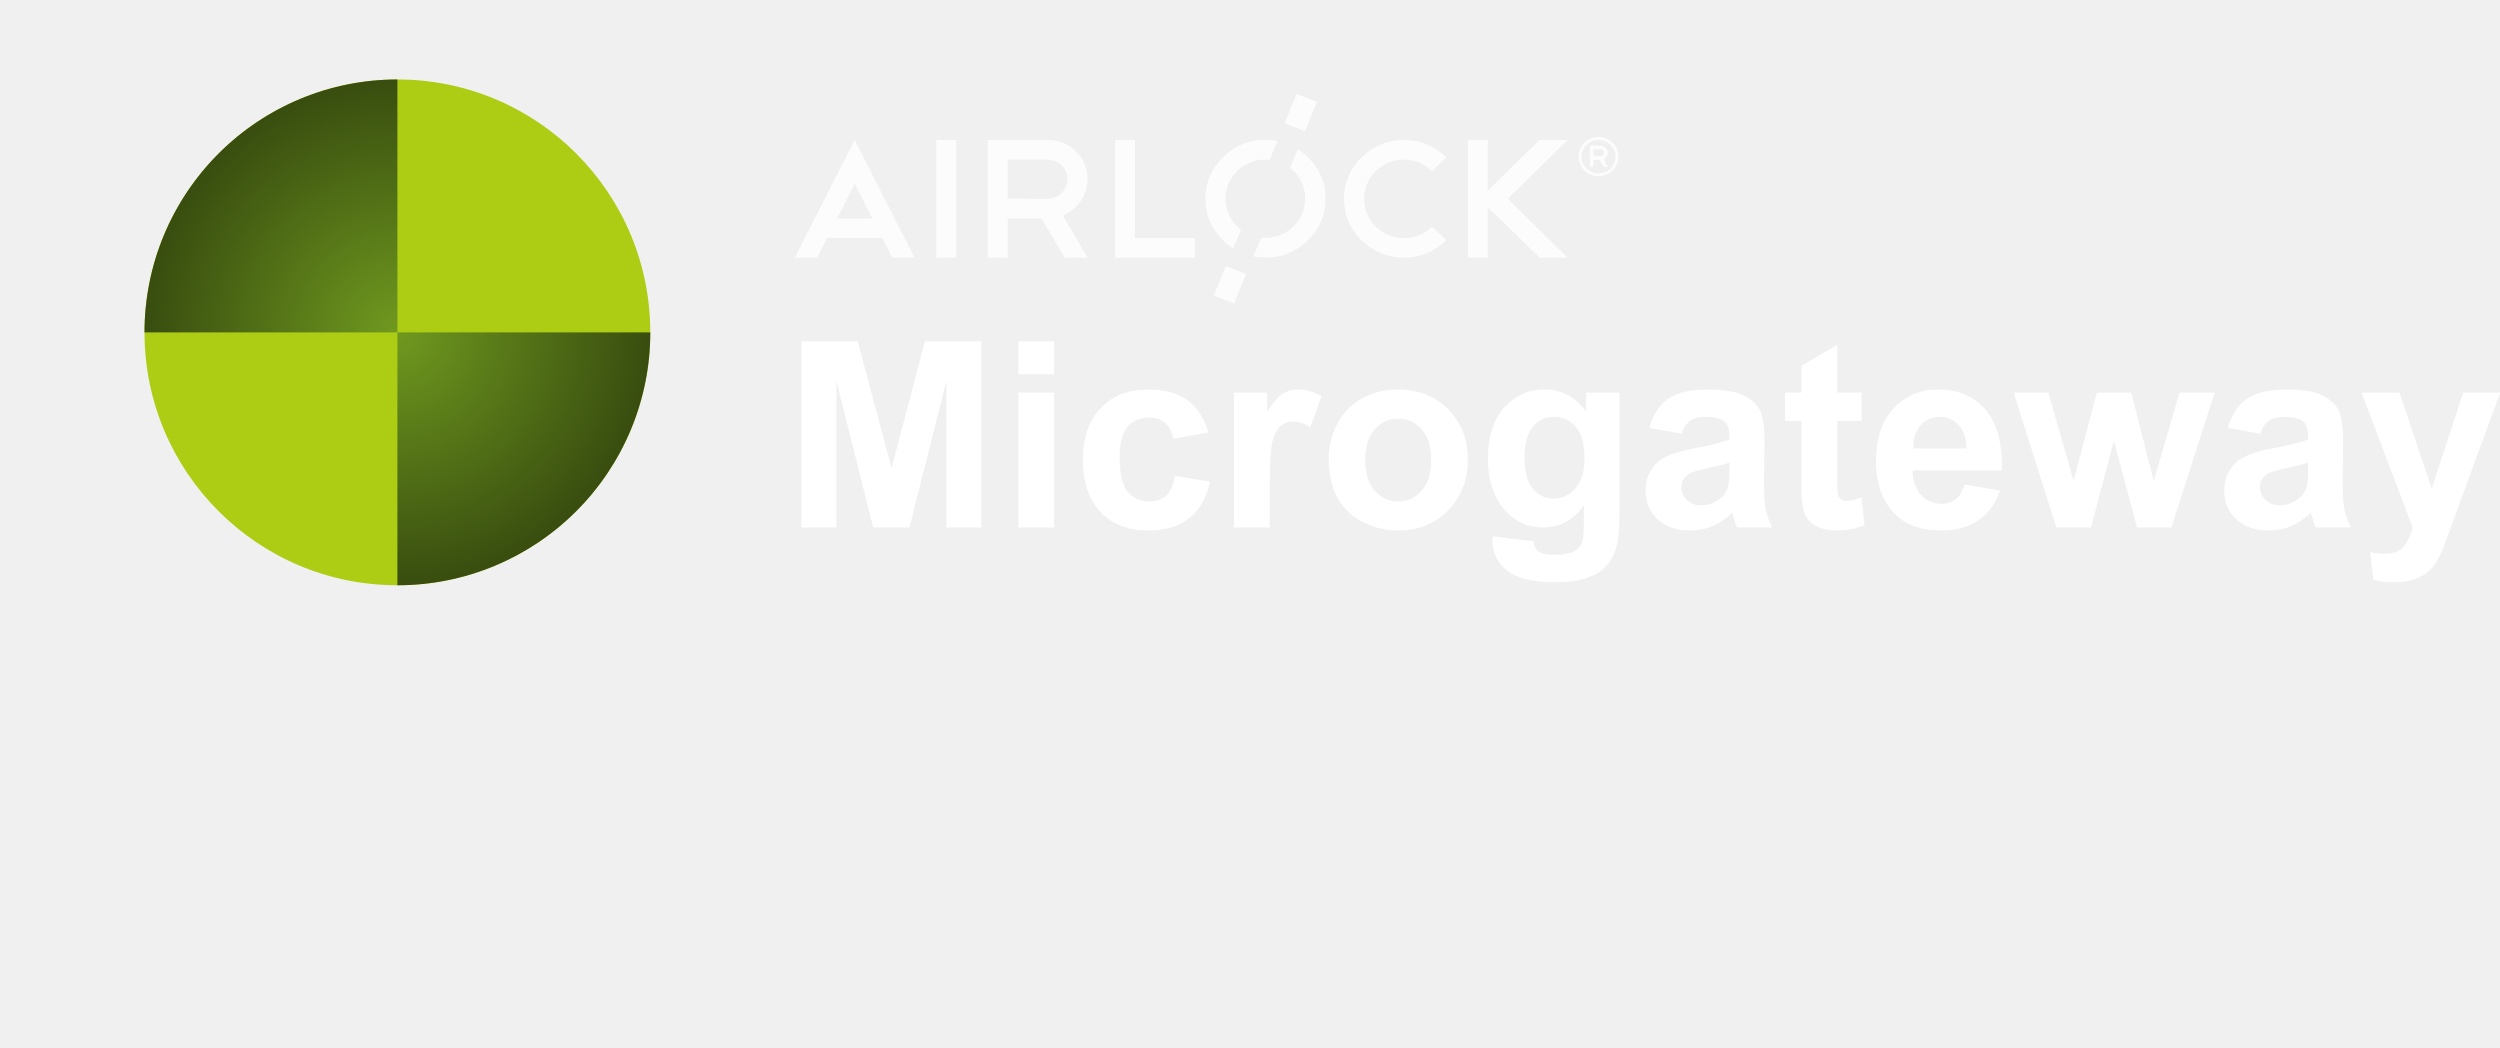
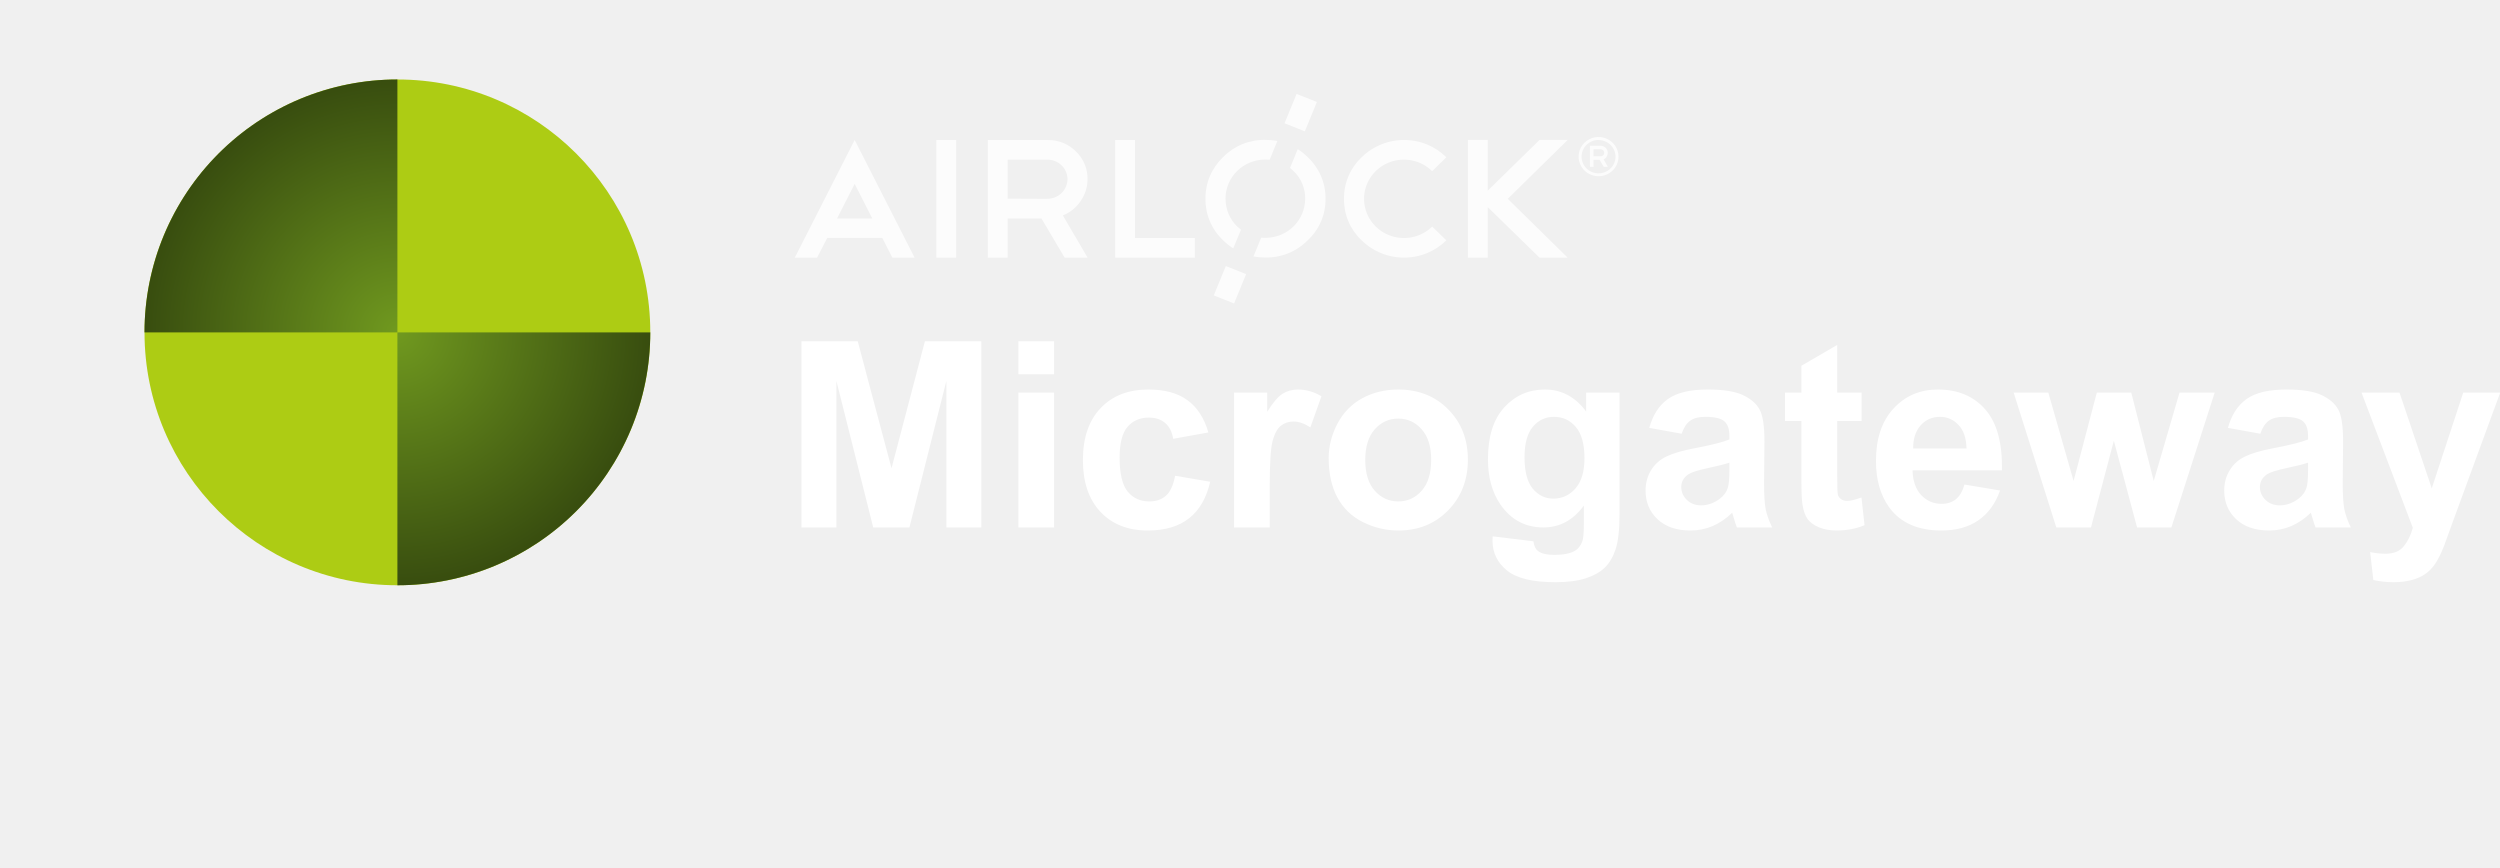
- <svg xmlns="http://www.w3.org/2000/svg" width="346" height="145" viewBox="0 0 346 145" fill="none">
+ <svg xmlns="http://www.w3.org/2000/svg" width="346" height="120" viewBox="0 0 346 120" fill="none">
  <g opacity="0.8">
    <path d="M216.959 19.371H213.065L205.903 26.387V19.371H203.157V35.657H205.903V28.664L213.065 35.657H216.959L208.673 27.516L216.959 19.371Z" fill="white" />
    <path d="M188.445 21.767C187.661 22.511 187.041 23.405 186.623 24.394C186.204 25.383 185.997 26.445 186.012 27.516C185.994 28.586 186.201 29.649 186.619 30.638C187.038 31.626 187.659 32.519 188.445 33.261C189.611 34.409 191.097 35.189 192.716 35.502C194.335 35.816 196.012 35.648 197.533 35.021C198.518 34.604 199.413 34.007 200.171 33.261L198.212 31.359C197.438 32.117 196.454 32.633 195.382 32.841C194.311 33.049 193.201 32.941 192.193 32.53C191.184 32.119 190.322 31.423 189.715 30.531C189.108 29.638 188.783 28.589 188.782 27.516C188.782 26.442 189.107 25.393 189.715 24.5C190.322 23.608 191.185 22.913 192.195 22.503C193.205 22.093 194.315 21.987 195.386 22.198C196.457 22.409 197.441 22.928 198.212 23.688L200.171 21.767C199.414 21.018 198.519 20.42 197.533 20.003C196.011 19.378 194.335 19.212 192.716 19.526C191.098 19.841 189.611 20.62 188.445 21.767Z" fill="white" />
    <path d="M154.339 35.657H165.37V32.934H157.084V19.371H154.339V35.657Z" fill="white" />
    <path d="M144.997 27.516L139.457 27.492V22.094H144.997C145.722 22.1 146.416 22.386 146.929 22.889C147.443 23.392 147.735 24.073 147.743 24.785C147.742 25.503 147.453 26.191 146.939 26.701C146.425 27.211 145.727 27.501 144.997 27.508V27.516ZM149.534 27.859C150.177 26.96 150.52 25.885 150.513 24.785C150.525 24.073 150.389 23.366 150.113 22.708C149.837 22.05 149.426 21.454 148.907 20.958C148.402 20.448 147.797 20.046 147.128 19.774C146.459 19.503 145.741 19.368 145.017 19.379H136.712V35.657H139.457V30.235H144.134L147.346 35.657H150.525L147.097 29.812C148.089 29.418 148.938 28.741 149.534 27.867" fill="white" />
    <path d="M132.332 19.371H129.586V35.657H132.332V19.371Z" fill="white" />
    <path d="M118.286 25.448L120.722 30.235H115.849L118.286 25.448ZM110 35.657H113.083L114.488 32.934H122.115L123.5 35.657H126.579L118.286 19.371L110 35.657Z" fill="white" />
    <path d="M180.99 21.751C180.57 21.334 180.107 20.961 179.609 20.638L178.537 23.242C178.709 23.378 178.874 23.523 179.031 23.676C179.55 24.173 179.96 24.769 180.237 25.427C180.513 26.085 180.649 26.792 180.637 27.504C180.637 28.216 180.495 28.921 180.218 29.578C179.941 30.236 179.534 30.833 179.022 31.336C178.51 31.839 177.901 32.238 177.232 32.509C176.563 32.781 175.845 32.919 175.121 32.918C174.924 32.918 174.72 32.918 174.547 32.894L173.479 35.495C174.021 35.594 174.57 35.643 175.121 35.641C176.214 35.661 177.3 35.459 178.31 35.048C179.32 34.636 180.232 34.024 180.99 33.249C181.784 32.513 182.414 31.621 182.837 30.632C183.261 29.643 183.47 28.577 183.451 27.504C183.464 26.43 183.253 25.365 182.83 24.375C182.407 23.386 181.78 22.492 180.99 21.751ZM169.609 27.504C169.606 26.791 169.747 26.085 170.024 25.426C170.3 24.767 170.706 24.168 171.219 23.664C171.732 23.16 172.341 22.761 173.011 22.49C173.681 22.218 174.4 22.08 175.125 22.082C175.323 22.081 175.522 22.091 175.719 22.11L176.787 19.509C176.239 19.409 175.683 19.358 175.125 19.36C174.034 19.338 172.951 19.54 171.944 19.952C170.936 20.363 170.026 20.976 169.272 21.751C168.488 22.496 167.869 23.39 167.45 24.38C167.032 25.369 166.824 26.433 166.839 27.504C166.822 28.575 167.029 29.637 167.448 30.625C167.866 31.614 168.487 32.507 169.272 33.249C169.698 33.673 170.169 34.05 170.677 34.374L171.757 31.793C171.573 31.654 171.396 31.505 171.227 31.347C170.712 30.845 170.304 30.246 170.028 29.586C169.753 28.925 169.614 28.218 169.621 27.504" fill="white" />
    <path d="M169.655 36.823L167.986 40.884L170.796 42L172.465 37.939L169.655 36.823Z" fill="white" />
    <path d="M179.449 13L177.78 17.061L180.59 18.177L182.259 14.116L179.449 13Z" fill="white" />
    <path d="M221.535 21.628H220.544V20.662H221.535C221.665 20.662 221.79 20.712 221.883 20.802C221.975 20.892 222.028 21.015 222.029 21.143C222.03 21.207 222.018 21.271 221.993 21.331C221.968 21.391 221.931 21.445 221.884 21.49C221.838 21.535 221.784 21.571 221.724 21.595C221.664 21.618 221.6 21.63 221.535 21.628ZM222.338 21.692C222.454 21.53 222.516 21.337 222.514 21.139C222.511 20.884 222.407 20.641 222.224 20.46C222.042 20.28 221.794 20.177 221.535 20.172H220.05V23.092H220.544V22.122H221.382L221.957 23.092H222.527L221.936 22.043C222.115 21.974 222.268 21.852 222.374 21.695" fill="white" />
    <path d="M221.238 24.391C220.692 24.391 220.157 24.231 219.703 23.933C219.249 23.634 218.895 23.21 218.686 22.714C218.477 22.218 218.423 21.672 218.53 21.145C218.636 20.618 218.9 20.134 219.287 19.755C219.673 19.375 220.166 19.117 220.702 19.013C221.238 18.908 221.793 18.963 222.298 19.169C222.803 19.375 223.234 19.723 223.536 20.17C223.839 20.617 224.001 21.143 224 21.68C223.999 22.399 223.707 23.089 223.19 23.597C222.672 24.105 221.97 24.391 221.238 24.391ZM221.238 19.367C220.773 19.367 220.318 19.503 219.931 19.757C219.544 20.011 219.243 20.372 219.065 20.795C218.887 21.217 218.84 21.682 218.931 22.131C219.022 22.579 219.246 22.991 219.575 23.315C219.904 23.638 220.323 23.858 220.779 23.948C221.235 24.037 221.709 23.991 222.139 23.816C222.568 23.641 222.936 23.345 223.194 22.964C223.452 22.584 223.591 22.137 223.591 21.68C223.585 21.07 223.335 20.486 222.895 20.056C222.454 19.626 221.859 19.384 221.238 19.383V19.367Z" fill="white" />
  </g>
  <circle cx="55" cy="46" r="35" fill="#ADCC14" />
  <path d="M55 11C50.404 11 45.852 11.905 41.606 13.664C37.36 15.423 33.501 18.001 30.251 21.251C27.001 24.501 24.423 28.36 22.664 32.606C20.905 36.852 20 41.404 20 46L55 46L55 11Z" fill="url(#paint0_radial_1419_477)" />
  <path d="M55 81C59.596 81 64.147 80.095 68.394 78.336C72.64 76.577 76.499 73.999 79.749 70.749C82.999 67.499 85.577 63.64 87.336 59.394C89.095 55.148 90 50.596 90 46L55 46L55 81Z" fill="url(#paint1_radial_1419_477)" />
  <path d="M110.922 73V47.23H118.709L123.385 64.809L128.008 47.23H135.812V73H130.979V52.715L125.863 73H120.854L115.756 52.715V73H110.922ZM140.945 51.801V47.23H145.885V51.801H140.945ZM140.945 73V54.332H145.885V73H140.945ZM167.242 59.852L162.373 60.73C162.209 59.758 161.834 59.025 161.248 58.533C160.674 58.041 159.924 57.795 158.998 57.795C157.768 57.795 156.783 58.223 156.045 59.078C155.318 59.922 154.955 61.34 154.955 63.332C154.955 65.547 155.324 67.111 156.062 68.025C156.812 68.939 157.814 69.397 159.068 69.397C160.006 69.397 160.773 69.133 161.371 68.606C161.969 68.066 162.391 67.147 162.637 65.846L167.488 66.672C166.984 68.898 166.018 70.58 164.588 71.717C163.158 72.853 161.242 73.422 158.84 73.422C156.109 73.422 153.93 72.561 152.301 70.838C150.684 69.115 149.875 66.731 149.875 63.684C149.875 60.602 150.689 58.205 152.318 56.494C153.947 54.772 156.15 53.91 158.928 53.91C161.201 53.91 163.006 54.402 164.342 55.387C165.689 56.359 166.656 57.848 167.242 59.852ZM175.732 73H170.793V54.332H175.381V56.986C176.166 55.732 176.869 54.906 177.49 54.508C178.123 54.109 178.838 53.91 179.635 53.91C180.76 53.91 181.844 54.221 182.887 54.842L181.357 59.148C180.525 58.609 179.752 58.34 179.037 58.34C178.346 58.34 177.76 58.533 177.279 58.92C176.799 59.295 176.418 59.98 176.137 60.977C175.867 61.973 175.732 64.059 175.732 67.234V73ZM183.889 63.402C183.889 61.762 184.293 60.174 185.102 58.639C185.91 57.103 187.053 55.932 188.529 55.123C190.018 54.315 191.676 53.91 193.504 53.91C196.328 53.91 198.643 54.83 200.447 56.67C202.252 58.498 203.154 60.812 203.154 63.613C203.154 66.438 202.24 68.781 200.412 70.644C198.596 72.496 196.305 73.422 193.539 73.422C191.828 73.422 190.193 73.035 188.635 72.262C187.088 71.488 185.91 70.357 185.102 68.869C184.293 67.369 183.889 65.547 183.889 63.402ZM188.951 63.666C188.951 65.518 189.391 66.936 190.27 67.92C191.148 68.904 192.232 69.397 193.521 69.397C194.811 69.397 195.889 68.904 196.756 67.92C197.635 66.936 198.074 65.506 198.074 63.631C198.074 61.803 197.635 60.397 196.756 59.412C195.889 58.428 194.811 57.935 193.521 57.935C192.232 57.935 191.148 58.428 190.27 59.412C189.391 60.397 188.951 61.815 188.951 63.666ZM206.582 74.231L212.225 74.916C212.318 75.572 212.535 76.023 212.875 76.269C213.344 76.621 214.082 76.797 215.09 76.797C216.379 76.797 217.346 76.603 217.99 76.217C218.424 75.959 218.752 75.543 218.975 74.969C219.127 74.559 219.203 73.803 219.203 72.701V69.977C217.727 71.992 215.863 73 213.613 73C211.105 73 209.119 71.939 207.654 69.818C206.506 68.143 205.932 66.057 205.932 63.56C205.932 60.432 206.682 58.041 208.182 56.389C209.693 54.736 211.568 53.91 213.807 53.91C216.115 53.91 218.02 54.924 219.52 56.951V54.332H224.143V71.084C224.143 73.287 223.961 74.934 223.598 76.023C223.234 77.113 222.725 77.969 222.068 78.59C221.412 79.211 220.533 79.697 219.432 80.049C218.342 80.4 216.959 80.576 215.283 80.576C212.119 80.576 209.875 80.031 208.551 78.941C207.227 77.863 206.564 76.492 206.564 74.828C206.564 74.664 206.57 74.465 206.582 74.231ZM210.994 63.279C210.994 65.26 211.375 66.713 212.137 67.639C212.91 68.553 213.859 69.01 214.984 69.01C216.191 69.01 217.211 68.541 218.043 67.603C218.875 66.654 219.291 65.254 219.291 63.402C219.291 61.469 218.893 60.033 218.096 59.096C217.299 58.158 216.291 57.69 215.072 57.69C213.889 57.69 212.91 58.152 212.137 59.078C211.375 59.992 210.994 61.393 210.994 63.279ZM232.738 60.027L228.256 59.219C228.76 57.414 229.627 56.078 230.857 55.211C232.088 54.344 233.916 53.91 236.342 53.91C238.545 53.91 240.186 54.174 241.264 54.701C242.342 55.217 243.098 55.879 243.531 56.688C243.977 57.484 244.199 58.955 244.199 61.1L244.146 66.865C244.146 68.506 244.223 69.719 244.375 70.504C244.539 71.277 244.838 72.109 245.271 73H240.385C240.256 72.672 240.098 72.186 239.91 71.541C239.828 71.248 239.77 71.055 239.734 70.961C238.891 71.781 237.988 72.397 237.027 72.807C236.066 73.217 235.041 73.422 233.951 73.422C232.029 73.422 230.512 72.9 229.398 71.857C228.297 70.814 227.746 69.496 227.746 67.902C227.746 66.848 227.998 65.91 228.502 65.09C229.006 64.258 229.709 63.625 230.611 63.191C231.525 62.746 232.838 62.359 234.549 62.031C236.857 61.598 238.457 61.193 239.348 60.818V60.326C239.348 59.377 239.113 58.703 238.645 58.305C238.176 57.895 237.291 57.69 235.99 57.69C235.111 57.69 234.426 57.865 233.934 58.217C233.441 58.557 233.043 59.16 232.738 60.027ZM239.348 64.035C238.715 64.246 237.713 64.498 236.342 64.791C234.971 65.084 234.074 65.371 233.652 65.652C233.008 66.109 232.686 66.689 232.686 67.393C232.686 68.084 232.943 68.682 233.459 69.186C233.975 69.689 234.631 69.941 235.428 69.941C236.318 69.941 237.168 69.648 237.977 69.062C238.574 68.617 238.967 68.072 239.154 67.428C239.283 67.006 239.348 66.203 239.348 65.019V64.035ZM257.646 54.332V58.27H254.271V65.793C254.271 67.316 254.301 68.207 254.359 68.465C254.43 68.711 254.576 68.916 254.799 69.08C255.033 69.244 255.314 69.326 255.643 69.326C256.1 69.326 256.762 69.168 257.629 68.852L258.051 72.684C256.902 73.176 255.602 73.422 254.148 73.422C253.258 73.422 252.455 73.275 251.74 72.982C251.025 72.678 250.498 72.291 250.158 71.822C249.83 71.342 249.602 70.697 249.473 69.889C249.367 69.314 249.314 68.154 249.314 66.408V58.27H247.047V54.332H249.314V50.623L254.271 47.74V54.332H257.646ZM271.885 67.059L276.807 67.885C276.174 69.689 275.172 71.066 273.801 72.016C272.441 72.953 270.736 73.422 268.686 73.422C265.439 73.422 263.037 72.361 261.479 70.24C260.248 68.541 259.633 66.397 259.633 63.807C259.633 60.713 260.441 58.293 262.059 56.547C263.676 54.789 265.721 53.91 268.193 53.91C270.971 53.91 273.162 54.83 274.768 56.67C276.373 58.498 277.141 61.305 277.07 65.09H264.695C264.73 66.555 265.129 67.697 265.891 68.518C266.652 69.326 267.602 69.731 268.738 69.731C269.512 69.731 270.162 69.519 270.689 69.098C271.217 68.676 271.615 67.996 271.885 67.059ZM272.166 62.066C272.131 60.637 271.762 59.553 271.059 58.815C270.355 58.065 269.5 57.69 268.492 57.69C267.414 57.69 266.523 58.082 265.82 58.867C265.117 59.652 264.771 60.719 264.783 62.066H272.166ZM284.594 73L278.688 54.332H283.486L286.984 66.566L290.201 54.332H294.965L298.076 66.566L301.645 54.332H306.514L300.52 73H295.773L292.557 60.994L289.393 73H284.594ZM312.824 60.027L308.342 59.219C308.846 57.414 309.713 56.078 310.943 55.211C312.174 54.344 314.002 53.91 316.428 53.91C318.631 53.91 320.271 54.174 321.35 54.701C322.428 55.217 323.184 55.879 323.617 56.688C324.062 57.484 324.285 58.955 324.285 61.1L324.232 66.865C324.232 68.506 324.309 69.719 324.461 70.504C324.625 71.277 324.924 72.109 325.357 73H320.471C320.342 72.672 320.184 72.186 319.996 71.541C319.914 71.248 319.855 71.055 319.82 70.961C318.977 71.781 318.074 72.397 317.113 72.807C316.152 73.217 315.127 73.422 314.037 73.422C312.115 73.422 310.598 72.9 309.484 71.857C308.383 70.814 307.832 69.496 307.832 67.902C307.832 66.848 308.084 65.91 308.588 65.09C309.092 64.258 309.795 63.625 310.697 63.191C311.611 62.746 312.924 62.359 314.635 62.031C316.943 61.598 318.543 61.193 319.434 60.818V60.326C319.434 59.377 319.199 58.703 318.73 58.305C318.262 57.895 317.377 57.69 316.076 57.69C315.197 57.69 314.512 57.865 314.02 58.217C313.527 58.557 313.129 59.16 312.824 60.027ZM319.434 64.035C318.801 64.246 317.799 64.498 316.428 64.791C315.057 65.084 314.16 65.371 313.738 65.652C313.094 66.109 312.771 66.689 312.771 67.393C312.771 68.084 313.029 68.682 313.545 69.186C314.061 69.689 314.717 69.941 315.514 69.941C316.404 69.941 317.254 69.648 318.062 69.062C318.66 68.617 319.053 68.072 319.24 67.428C319.369 67.006 319.434 66.203 319.434 65.019V64.035ZM326.834 54.332H332.09L336.555 67.586L340.914 54.332H346.029L339.438 72.297L338.26 75.549C337.826 76.639 337.41 77.471 337.012 78.045C336.625 78.619 336.174 79.082 335.658 79.434C335.154 79.797 334.527 80.078 333.777 80.277C333.039 80.477 332.201 80.576 331.264 80.576C330.314 80.576 329.383 80.477 328.469 80.277L328.029 76.41C328.803 76.562 329.5 76.639 330.121 76.639C331.27 76.639 332.119 76.299 332.67 75.619C333.221 74.951 333.643 74.096 333.936 73.053L326.834 54.332Z" fill="white" />
  <defs>
    <radialGradient id="paint0_radial_1419_477" cx="0" cy="0" r="1" gradientUnits="userSpaceOnUse" gradientTransform="translate(55 46) rotate(90) scale(35)">
      <stop stop-color="#70991F" />
      <stop offset="1" stop-color="#384D0F" />
    </radialGradient>
    <radialGradient id="paint1_radial_1419_477" cx="0" cy="0" r="1" gradientUnits="userSpaceOnUse" gradientTransform="translate(55 46) rotate(90) scale(35)">
      <stop stop-color="#70991F" />
      <stop offset="1" stop-color="#384D0F" />
    </radialGradient>
  </defs>
</svg>
